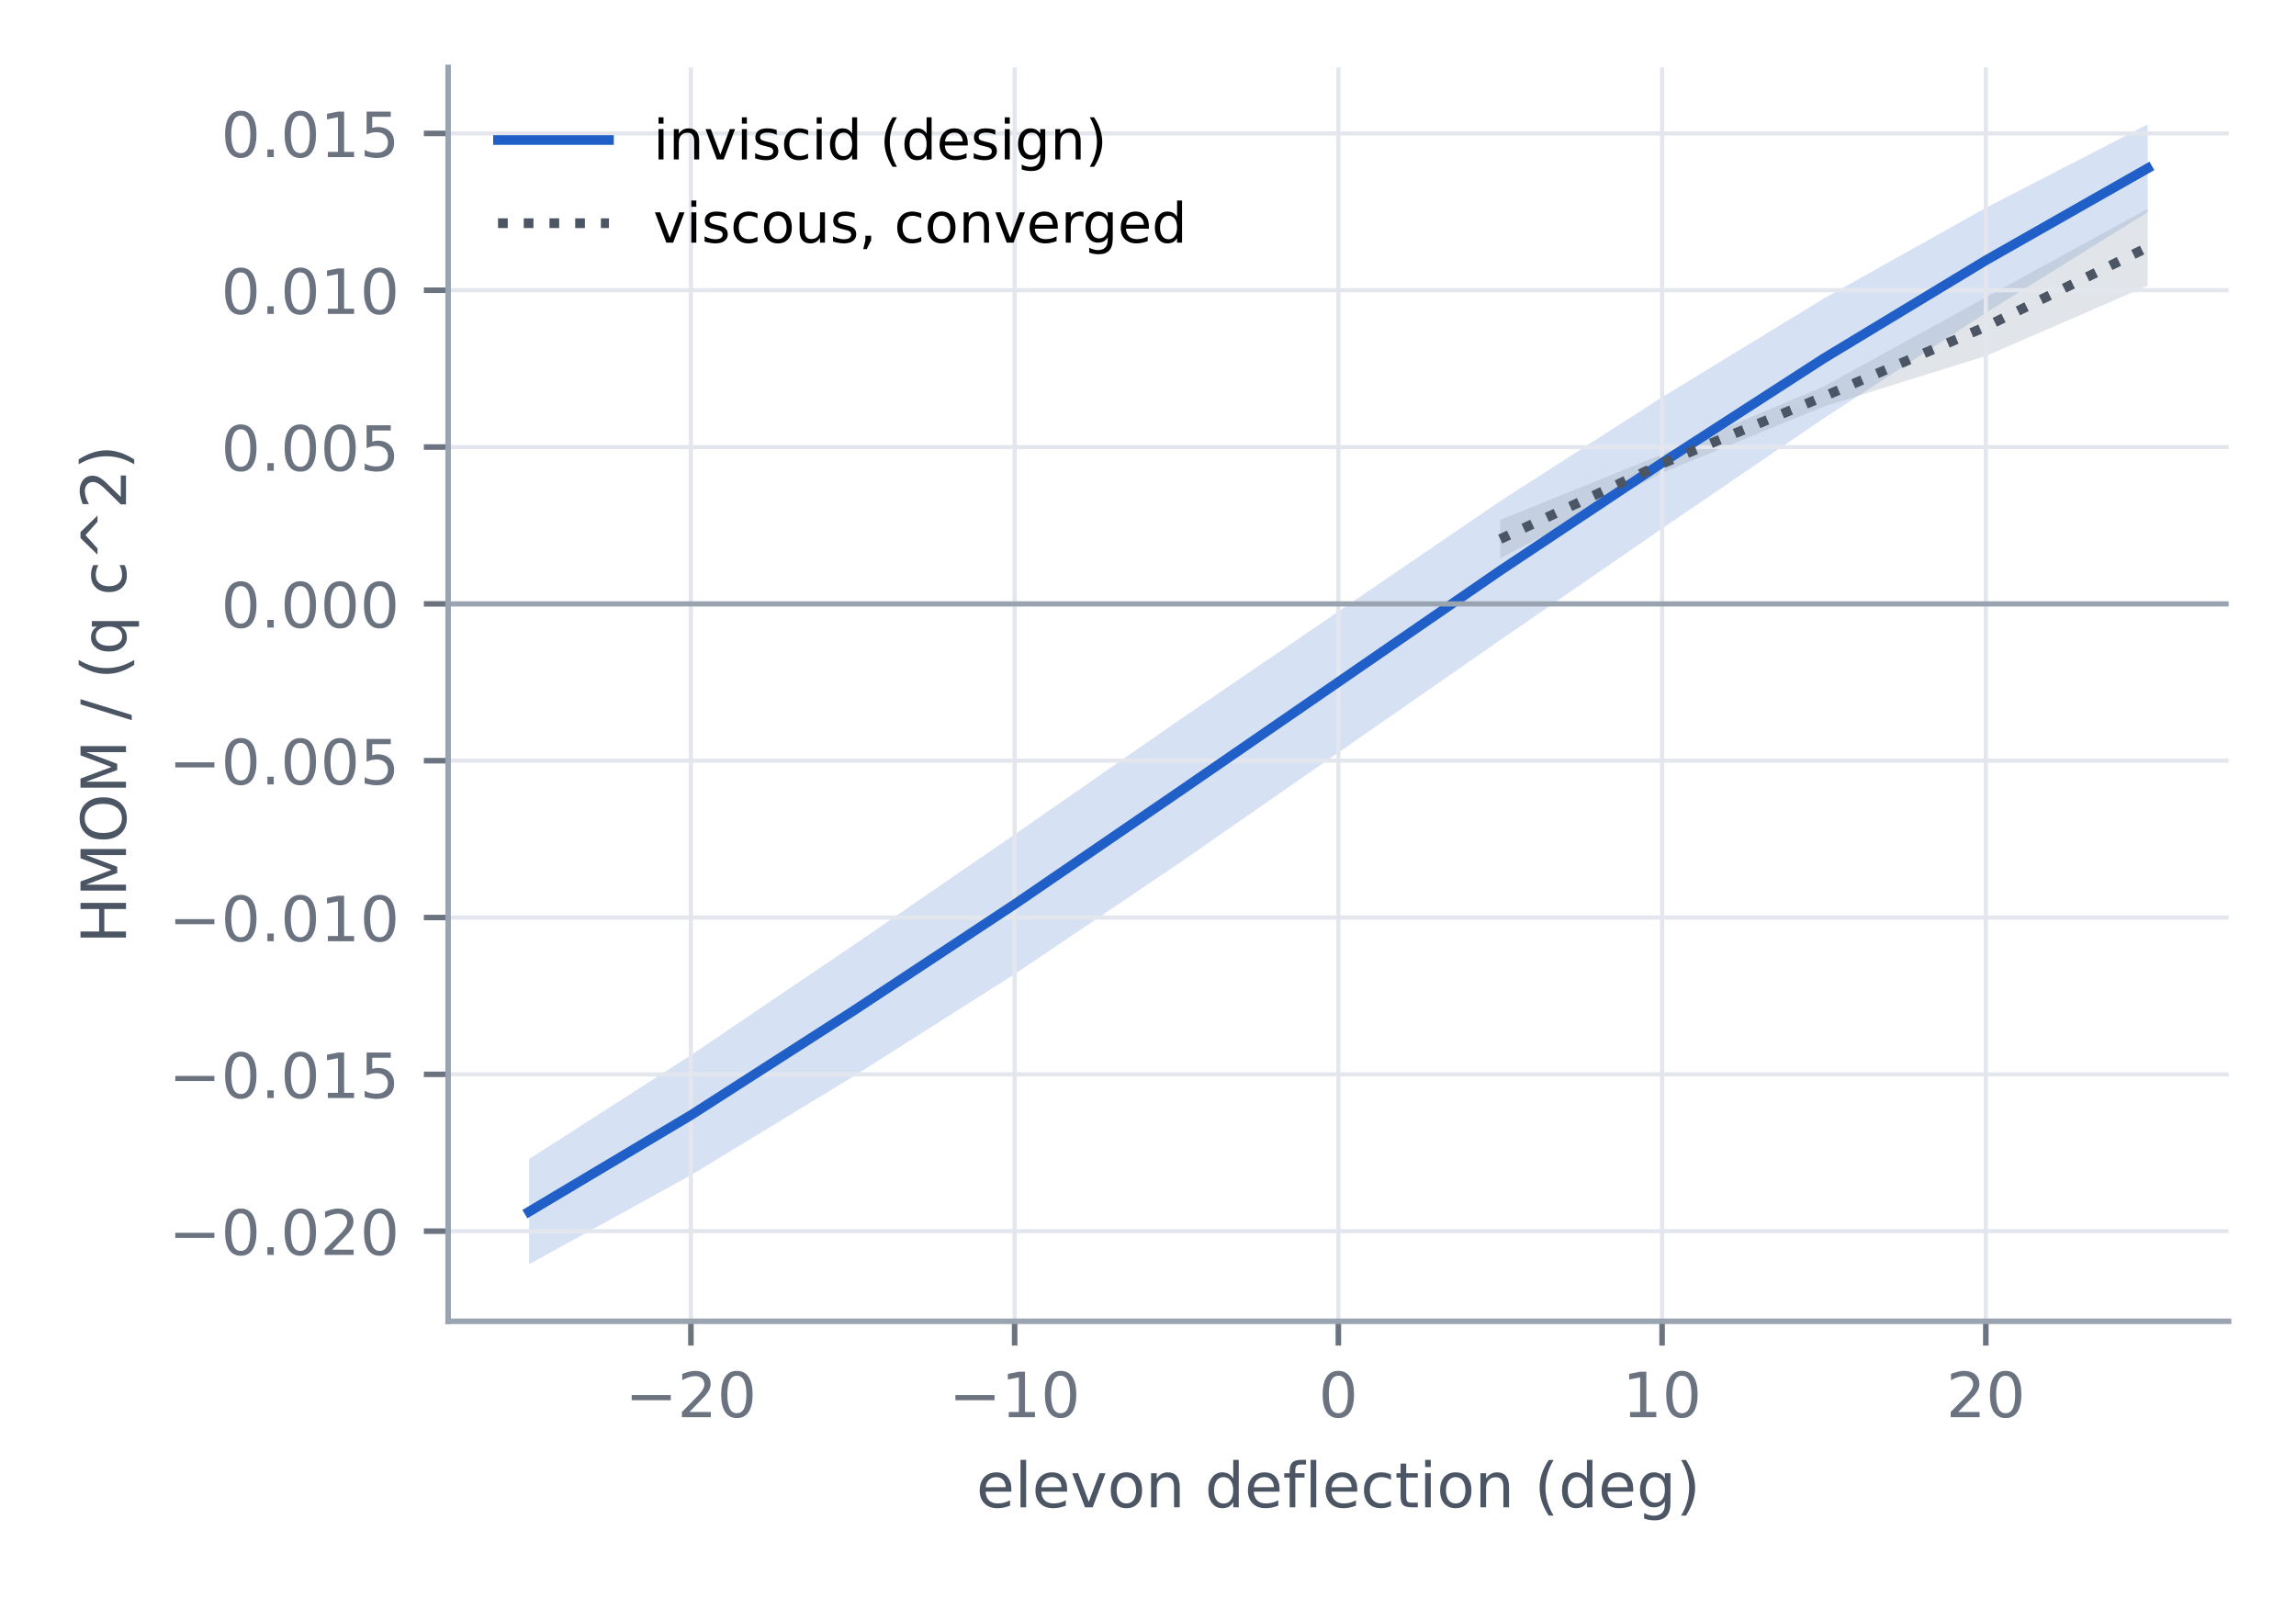
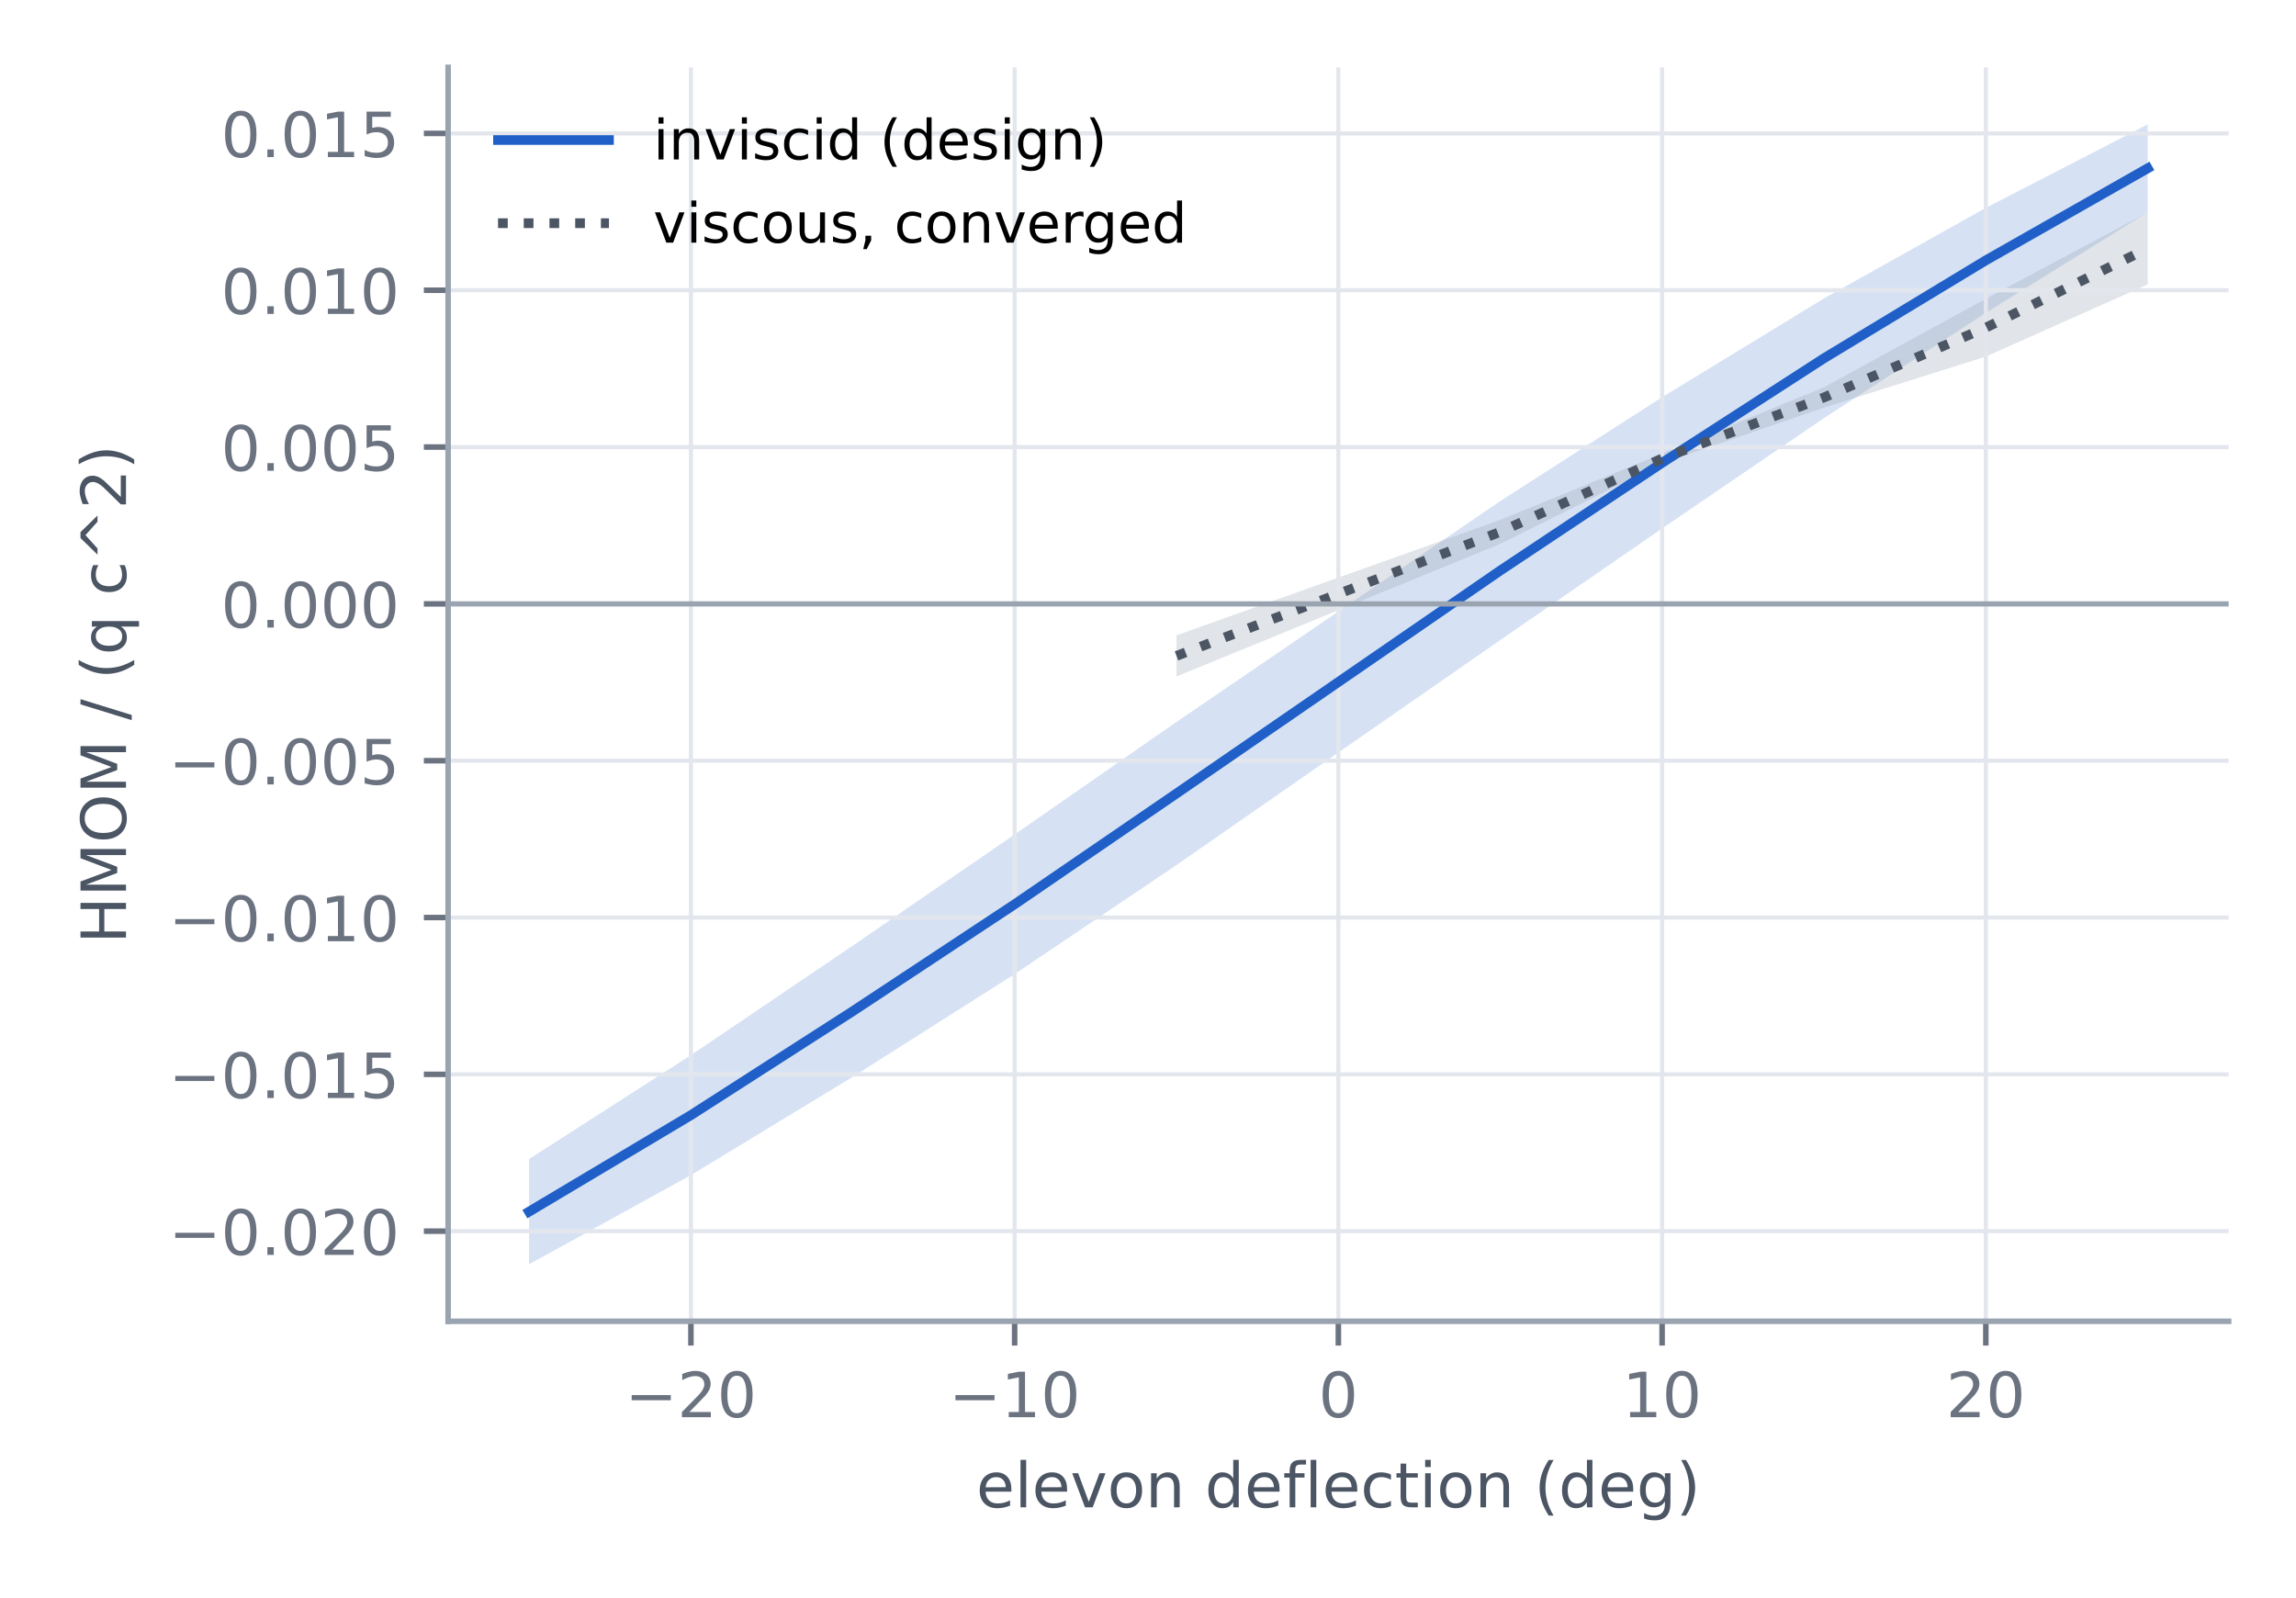
<svg xmlns="http://www.w3.org/2000/svg" xmlns:xlink="http://www.w3.org/1999/xlink" width="331.2pt" height="230.4pt" viewBox="0 0 331.2 230.4" version="1.1">
  <defs>
    <style type="text/css">*{stroke-linejoin: round; stroke-linecap: butt}</style>
  </defs>
  <g id="figure_1">
    <g id="patch_1">
      <path d="M 0 230.4  L 331.2 230.4  L 331.2 0  L 0 0  L 0 230.4  z " style="fill: none" />
    </g>
    <g id="axes_1">
      <g id="patch_2">
        <path d="M 64.642 190.598  L 321.48 190.598  L 321.48 9.72  L 64.642 9.72  L 64.642 190.598  z " style="fill: none" />
      </g>
      <g id="FillBetweenPolyCollection_1">
        <defs>
-           <path id="m51da258c77" d="M 76.317 -63.208  L 76.317 -48.024  L 99.665 -60.882  L 123.014 -75.066  L 146.363 -89.879  L 169.712 -105.619  L 216.41 -138.068  L 239.759 -154.166  L 263.108 -170.083  L 286.457 -185.271  L 309.806 -199.785  L 309.806 -212.458  L 309.806 -212.458  L 286.457 -200.419  L 263.108 -187.352  L 239.759 -173.105  L 216.41 -158.12  L 169.712 -126.26  L 146.363 -110.031  L 123.014 -93.992  L 99.665 -78.192  L 76.317 -63.208  z " />
+           <path id="m9143eabfc4" d="M 76.317 -63.208  L 76.317 -48.024  L 99.665 -60.882  L 123.014 -75.066  L 146.363 -89.879  L 169.712 -105.619  L 216.41 -138.068  L 239.759 -154.166  L 263.108 -170.083  L 286.457 -185.271  L 309.806 -199.785  L 309.806 -212.458  L 309.806 -212.458  L 286.457 -200.419  L 263.108 -187.352  L 239.759 -173.105  L 216.41 -158.12  L 169.712 -126.26  L 146.363 -110.031  L 123.014 -93.992  L 99.665 -78.192  L 76.317 -63.208  z " />
        </defs>
-         <g clip-path="url(#pc4d8ebea49)">
-           <use xlink:href="#m51da258c77" x="0" y="230.4" style="fill: #1f5fc7; fill-opacity: 0.18" />
+         <g clip-path="url(#p4a0871c050)">
+           <use xlink:href="#m9143eabfc4" x="0" y="230.4" style="fill: #1f5fc7; fill-opacity: 0.18" />
        </g>
      </g>
      <g id="FillBetweenPolyCollection_2">
        <defs>
-           <path id="mab01230060" d="M 216.41 -155.41  L 216.41 -149.85  L 239.759 -162.192  L 263.108 -171.766  L 286.457 -179.041  L 309.806 -189.185  L 309.806 -200.27  L 309.806 -200.27  L 286.457 -187.515  L 263.108 -174.662  L 239.759 -164.844  L 216.41 -155.41  z " />
+           <path id="mb68739d0bf" d="M 169.712 -138.756  L 169.712 -132.82  L 216.41 -151.945  L 239.759 -163.568  L 263.108 -171.599  L 286.457 -178.964  L 309.806 -189.375  L 309.806 -199.749  L 309.806 -199.749  L 286.457 -187.312  L 263.108 -174.535  L 239.759 -164.957  L 216.41 -155.406  L 169.712 -138.756  z " />
        </defs>
-         <g clip-path="url(#pc4d8ebea49)">
-           <use xlink:href="#mab01230060" x="0" y="230.4" style="fill: #9aa4b1; fill-opacity: 0.3" />
+         <g clip-path="url(#p4a0871c050)">
+           <use xlink:href="#mb68739d0bf" x="0" y="230.4" style="fill: #9aa4b1; fill-opacity: 0.3" />
        </g>
      </g>
      <g id="matplotlib.axis_1">
        <g id="xtick_1">
          <g id="line2d_1">
-             <path d="M 99.665 190.598  L 99.665 9.72  " clip-path="url(#pc4d8ebea49)" style="fill: none; stroke: #e3e7ed; stroke-width: 0.6; stroke-linecap: square" />
+             <path d="M 99.665 190.598  L 99.665 9.72  " clip-path="url(#p4a0871c050)" style="fill: none; stroke: #e3e7ed; stroke-width: 0.6; stroke-linecap: square" />
          </g>
          <g id="line2d_2">
            <defs>
-               <path id="m6fb54da2d5" d="M 0 0  L 0 3.5  " style="stroke: #6b7280; stroke-width: 0.8" />
+               <path id="m327c5e026a" d="M 0 0  L 0 3.5  " style="stroke: #6b7280; stroke-width: 0.8" />
            </defs>
            <g>
-               <use xlink:href="#m6fb54da2d5" x="99.665" y="190.598" style="fill: #6b7280; stroke: #6b7280; stroke-width: 0.8" />
+               <use xlink:href="#m327c5e026a" x="99.665" y="190.598" style="fill: #6b7280; stroke: #6b7280; stroke-width: 0.8" />
            </g>
          </g>
          <g id="text_1">
            <text style="font-size: 9px; font-family: 'IBM Plex Sans', 'DejaVu Sans'; text-anchor: middle; fill: #6b7280" x="99.665" y="204.436" transform="rotate(-0 99.66546 204.4358)">−20</text>
          </g>
        </g>
        <g id="xtick_2">
          <g id="line2d_3">
-             <path d="M 146.363 190.598  L 146.363 9.72  " clip-path="url(#pc4d8ebea49)" style="fill: none; stroke: #e3e7ed; stroke-width: 0.6; stroke-linecap: square" />
+             <path d="M 146.363 190.598  L 146.363 9.72  " clip-path="url(#p4a0871c050)" style="fill: none; stroke: #e3e7ed; stroke-width: 0.6; stroke-linecap: square" />
          </g>
          <g id="line2d_4">
            <g>
-               <use xlink:href="#m6fb54da2d5" x="146.363" y="190.598" style="fill: #6b7280; stroke: #6b7280; stroke-width: 0.8" />
+               <use xlink:href="#m327c5e026a" x="146.363" y="190.598" style="fill: #6b7280; stroke: #6b7280; stroke-width: 0.8" />
            </g>
          </g>
          <g id="text_2">
            <text style="font-size: 9px; font-family: 'IBM Plex Sans', 'DejaVu Sans'; text-anchor: middle; fill: #6b7280" x="146.363" y="204.436" transform="rotate(-0 146.3633 204.4358)">−10</text>
          </g>
        </g>
        <g id="xtick_3">
          <g id="line2d_5">
-             <path d="M 193.061 190.598  L 193.061 9.72  " clip-path="url(#pc4d8ebea49)" style="fill: none; stroke: #e3e7ed; stroke-width: 0.6; stroke-linecap: square" />
+             <path d="M 193.061 190.598  L 193.061 9.72  " clip-path="url(#p4a0871c050)" style="fill: none; stroke: #e3e7ed; stroke-width: 0.6; stroke-linecap: square" />
          </g>
          <g id="line2d_6">
            <g>
-               <use xlink:href="#m6fb54da2d5" x="193.061" y="190.598" style="fill: #6b7280; stroke: #6b7280; stroke-width: 0.8" />
+               <use xlink:href="#m327c5e026a" x="193.061" y="190.598" style="fill: #6b7280; stroke: #6b7280; stroke-width: 0.8" />
            </g>
          </g>
          <g id="text_3">
            <text style="font-size: 9px; font-family: 'IBM Plex Sans', 'DejaVu Sans'; text-anchor: middle; fill: #6b7280" x="193.061" y="204.436" transform="rotate(-0 193.0611 204.4358)">0</text>
          </g>
        </g>
        <g id="xtick_4">
          <g id="line2d_7">
-             <path d="M 239.759 190.598  L 239.759 9.72  " clip-path="url(#pc4d8ebea49)" style="fill: none; stroke: #e3e7ed; stroke-width: 0.6; stroke-linecap: square" />
+             <path d="M 239.759 190.598  L 239.759 9.72  " clip-path="url(#p4a0871c050)" style="fill: none; stroke: #e3e7ed; stroke-width: 0.6; stroke-linecap: square" />
          </g>
          <g id="line2d_8">
            <g>
-               <use xlink:href="#m6fb54da2d5" x="239.759" y="190.598" style="fill: #6b7280; stroke: #6b7280; stroke-width: 0.8" />
+               <use xlink:href="#m327c5e026a" x="239.759" y="190.598" style="fill: #6b7280; stroke: #6b7280; stroke-width: 0.8" />
            </g>
          </g>
          <g id="text_4">
            <text style="font-size: 9px; font-family: 'IBM Plex Sans', 'DejaVu Sans'; text-anchor: middle; fill: #6b7280" x="239.759" y="204.436" transform="rotate(-0 239.7589 204.4358)">10</text>
          </g>
        </g>
        <g id="xtick_5">
          <g id="line2d_9">
-             <path d="M 286.457 190.598  L 286.457 9.72  " clip-path="url(#pc4d8ebea49)" style="fill: none; stroke: #e3e7ed; stroke-width: 0.6; stroke-linecap: square" />
+             <path d="M 286.457 190.598  L 286.457 9.72  " clip-path="url(#p4a0871c050)" style="fill: none; stroke: #e3e7ed; stroke-width: 0.6; stroke-linecap: square" />
          </g>
          <g id="line2d_10">
            <g>
-               <use xlink:href="#m6fb54da2d5" x="286.457" y="190.598" style="fill: #6b7280; stroke: #6b7280; stroke-width: 0.8" />
+               <use xlink:href="#m327c5e026a" x="286.457" y="190.598" style="fill: #6b7280; stroke: #6b7280; stroke-width: 0.8" />
            </g>
          </g>
          <g id="text_5">
            <text style="font-size: 9px; font-family: 'IBM Plex Sans', 'DejaVu Sans'; text-anchor: middle; fill: #6b7280" x="286.457" y="204.436" transform="rotate(-0 286.4567 204.4358)">20</text>
          </g>
        </g>
        <g id="text_6">
          <text style="font-size: 9px; font-family: 'IBM Plex Sans', 'DejaVu Sans'; text-anchor: middle; fill: #4b5563" x="193.061" y="217.436" transform="rotate(-0 193.0611 217.4365)">elevon deflection (deg)</text>
        </g>
      </g>
      <g id="matplotlib.axis_2">
        <g id="ytick_1">
          <g id="line2d_11">
-             <path d="M 64.642 177.598  L 321.48 177.598  " clip-path="url(#pc4d8ebea49)" style="fill: none; stroke: #e3e7ed; stroke-width: 0.6; stroke-linecap: square" />
+             <path d="M 64.642 177.598  L 321.48 177.598  " clip-path="url(#p4a0871c050)" style="fill: none; stroke: #e3e7ed; stroke-width: 0.6; stroke-linecap: square" />
          </g>
          <g id="line2d_12">
            <defs>
-               <path id="mcf200c11d7" d="M 0 0  L -3.5 0  " style="stroke: #6b7280; stroke-width: 0.8" />
+               <path id="m0f9dbb1926" d="M 0 0  L -3.5 0  " style="stroke: #6b7280; stroke-width: 0.8" />
            </defs>
            <g>
-               <use xlink:href="#mcf200c11d7" x="64.642" y="177.598" style="fill: #6b7280; stroke: #6b7280; stroke-width: 0.8" />
+               <use xlink:href="#m0f9dbb1926" x="64.642" y="177.598" style="fill: #6b7280; stroke: #6b7280; stroke-width: 0.8" />
            </g>
          </g>
          <g id="text_7">
            <text style="font-size: 9px; font-family: 'IBM Plex Sans', 'DejaVu Sans'; text-anchor: end; fill: #6b7280" x="57.642" y="181.017" transform="rotate(-0 57.64211 181.0174)">−0.020</text>
          </g>
        </g>
        <g id="ytick_2">
          <g id="line2d_13">
-             <path d="M 64.642 154.976  L 321.48 154.976  " clip-path="url(#pc4d8ebea49)" style="fill: none; stroke: #e3e7ed; stroke-width: 0.6; stroke-linecap: square" />
+             <path d="M 64.642 154.976  L 321.48 154.976  " clip-path="url(#p4a0871c050)" style="fill: none; stroke: #e3e7ed; stroke-width: 0.6; stroke-linecap: square" />
          </g>
          <g id="line2d_14">
            <g>
-               <use xlink:href="#mcf200c11d7" x="64.642" y="154.976" style="fill: #6b7280; stroke: #6b7280; stroke-width: 0.8" />
+               <use xlink:href="#m0f9dbb1926" x="64.642" y="154.976" style="fill: #6b7280; stroke: #6b7280; stroke-width: 0.8" />
            </g>
          </g>
          <g id="text_8">
            <text style="font-size: 9px; font-family: 'IBM Plex Sans', 'DejaVu Sans'; text-anchor: end; fill: #6b7280" x="57.642" y="158.395" transform="rotate(-0 57.64211 158.3954)">−0.015</text>
          </g>
        </g>
        <g id="ytick_3">
          <g id="line2d_15">
-             <path d="M 64.642 132.355  L 321.48 132.355  " clip-path="url(#pc4d8ebea49)" style="fill: none; stroke: #e3e7ed; stroke-width: 0.6; stroke-linecap: square" />
+             <path d="M 64.642 132.355  L 321.48 132.355  " clip-path="url(#p4a0871c050)" style="fill: none; stroke: #e3e7ed; stroke-width: 0.6; stroke-linecap: square" />
          </g>
          <g id="line2d_16">
            <g>
-               <use xlink:href="#mcf200c11d7" x="64.642" y="132.355" style="fill: #6b7280; stroke: #6b7280; stroke-width: 0.8" />
+               <use xlink:href="#m0f9dbb1926" x="64.642" y="132.355" style="fill: #6b7280; stroke: #6b7280; stroke-width: 0.8" />
            </g>
          </g>
          <g id="text_9">
            <text style="font-size: 9px; font-family: 'IBM Plex Sans', 'DejaVu Sans'; text-anchor: end; fill: #6b7280" x="57.642" y="135.773" transform="rotate(-0 57.64211 135.7735)">−0.010</text>
          </g>
        </g>
        <g id="ytick_4">
          <g id="line2d_17">
-             <path d="M 64.642 109.733  L 321.48 109.733  " clip-path="url(#pc4d8ebea49)" style="fill: none; stroke: #e3e7ed; stroke-width: 0.6; stroke-linecap: square" />
+             <path d="M 64.642 109.733  L 321.48 109.733  " clip-path="url(#p4a0871c050)" style="fill: none; stroke: #e3e7ed; stroke-width: 0.6; stroke-linecap: square" />
          </g>
          <g id="line2d_18">
            <g>
-               <use xlink:href="#mcf200c11d7" x="64.642" y="109.733" style="fill: #6b7280; stroke: #6b7280; stroke-width: 0.8" />
+               <use xlink:href="#m0f9dbb1926" x="64.642" y="109.733" style="fill: #6b7280; stroke: #6b7280; stroke-width: 0.8" />
            </g>
          </g>
          <g id="text_10">
            <text style="font-size: 9px; font-family: 'IBM Plex Sans', 'DejaVu Sans'; text-anchor: end; fill: #6b7280" x="57.642" y="113.152" transform="rotate(-0 57.64211 113.1515)">−0.005</text>
          </g>
        </g>
        <g id="ytick_5">
          <g id="line2d_19">
-             <path d="M 64.642 87.111  L 321.48 87.111  " clip-path="url(#pc4d8ebea49)" style="fill: none; stroke: #e3e7ed; stroke-width: 0.6; stroke-linecap: square" />
+             <path d="M 64.642 87.111  L 321.48 87.111  " clip-path="url(#p4a0871c050)" style="fill: none; stroke: #e3e7ed; stroke-width: 0.6; stroke-linecap: square" />
          </g>
          <g id="line2d_20">
            <g>
-               <use xlink:href="#mcf200c11d7" x="64.642" y="87.111" style="fill: #6b7280; stroke: #6b7280; stroke-width: 0.8" />
+               <use xlink:href="#m0f9dbb1926" x="64.642" y="87.111" style="fill: #6b7280; stroke: #6b7280; stroke-width: 0.8" />
            </g>
          </g>
          <g id="text_11">
            <text style="font-size: 9px; font-family: 'IBM Plex Sans', 'DejaVu Sans'; text-anchor: end; fill: #6b7280" x="57.642" y="90.53" transform="rotate(-0 57.64211 90.52955)">0.000</text>
          </g>
        </g>
        <g id="ytick_6">
          <g id="line2d_21">
-             <path d="M 64.642 64.489  L 321.48 64.489  " clip-path="url(#pc4d8ebea49)" style="fill: none; stroke: #e3e7ed; stroke-width: 0.6; stroke-linecap: square" />
+             <path d="M 64.642 64.489  L 321.48 64.489  " clip-path="url(#p4a0871c050)" style="fill: none; stroke: #e3e7ed; stroke-width: 0.6; stroke-linecap: square" />
          </g>
          <g id="line2d_22">
            <g>
-               <use xlink:href="#mcf200c11d7" x="64.642" y="64.489" style="fill: #6b7280; stroke: #6b7280; stroke-width: 0.8" />
+               <use xlink:href="#m0f9dbb1926" x="64.642" y="64.489" style="fill: #6b7280; stroke: #6b7280; stroke-width: 0.8" />
            </g>
          </g>
          <g id="text_12">
            <text style="font-size: 9px; font-family: 'IBM Plex Sans', 'DejaVu Sans'; text-anchor: end; fill: #6b7280" x="57.642" y="67.908" transform="rotate(-0 57.64211 67.9076)">0.005</text>
          </g>
        </g>
        <g id="ytick_7">
          <g id="line2d_23">
-             <path d="M 64.642 41.867  L 321.48 41.867  " clip-path="url(#pc4d8ebea49)" style="fill: none; stroke: #e3e7ed; stroke-width: 0.6; stroke-linecap: square" />
+             <path d="M 64.642 41.867  L 321.48 41.867  " clip-path="url(#p4a0871c050)" style="fill: none; stroke: #e3e7ed; stroke-width: 0.6; stroke-linecap: square" />
          </g>
          <g id="line2d_24">
            <g>
-               <use xlink:href="#mcf200c11d7" x="64.642" y="41.867" style="fill: #6b7280; stroke: #6b7280; stroke-width: 0.8" />
+               <use xlink:href="#m0f9dbb1926" x="64.642" y="41.867" style="fill: #6b7280; stroke: #6b7280; stroke-width: 0.8" />
            </g>
          </g>
          <g id="text_13">
            <text style="font-size: 9px; font-family: 'IBM Plex Sans', 'DejaVu Sans'; text-anchor: end; fill: #6b7280" x="57.642" y="45.286" transform="rotate(-0 57.64211 45.28564)">0.010</text>
          </g>
        </g>
        <g id="ytick_8">
          <g id="line2d_25">
-             <path d="M 64.642 19.245  L 321.48 19.245  " clip-path="url(#pc4d8ebea49)" style="fill: none; stroke: #e3e7ed; stroke-width: 0.6; stroke-linecap: square" />
+             <path d="M 64.642 19.245  L 321.48 19.245  " clip-path="url(#p4a0871c050)" style="fill: none; stroke: #e3e7ed; stroke-width: 0.6; stroke-linecap: square" />
          </g>
          <g id="line2d_26">
            <g>
-               <use xlink:href="#mcf200c11d7" x="64.642" y="19.245" style="fill: #6b7280; stroke: #6b7280; stroke-width: 0.8" />
+               <use xlink:href="#m0f9dbb1926" x="64.642" y="19.245" style="fill: #6b7280; stroke: #6b7280; stroke-width: 0.8" />
            </g>
          </g>
          <g id="text_14">
            <text style="font-size: 9px; font-family: 'IBM Plex Sans', 'DejaVu Sans'; text-anchor: end; fill: #6b7280" x="57.642" y="22.664" transform="rotate(-0 57.64211 22.66369)">0.015</text>
          </g>
        </g>
        <g id="text_15">
          <text style="font-size: 9px; font-family: 'IBM Plex Sans', 'DejaVu Sans'; text-anchor: middle; fill: #4b5563" x="18.173" y="100.159" transform="rotate(-90 18.17297 100.1589)">HMOM / (q c^2)</text>
        </g>
      </g>
      <g id="line2d_27">
-         <path d="M 76.317 174.784  L 99.665 160.863  L 123.014 145.871  L 146.363 130.445  L 169.712 114.461  L 216.41 82.306  L 239.759 66.764  L 263.108 51.682  L 286.457 37.555  L 309.806 24.278  " clip-path="url(#pc4d8ebea49)" style="fill: none; stroke: #1f5fc7; stroke-width: 1.4; stroke-linecap: square" />
+         <path d="M 76.317 174.784  L 99.665 160.863  L 123.014 145.871  L 146.363 130.445  L 169.712 114.461  L 216.41 82.306  L 239.759 66.764  L 263.108 51.682  L 286.457 37.555  L 309.806 24.278  " clip-path="url(#p4a0871c050)" style="fill: none; stroke: #1f5fc7; stroke-width: 1.4; stroke-linecap: square" />
      </g>
      <g id="line2d_28">
-         <path d="M 216.41 77.77  L 239.759 66.882  L 263.108 57.186  L 286.457 47.122  L 309.806 35.673  " clip-path="url(#pc4d8ebea49)" style="fill: none; stroke-dasharray: 1.4,2.31; stroke-dashoffset: 0; stroke: #4b5563; stroke-width: 1.4" />
+         <path d="M 169.712 94.612  L 216.41 76.725  L 239.759 66.138  L 263.108 57.333  L 286.457 47.262  L 309.806 35.838  " clip-path="url(#p4a0871c050)" style="fill: none; stroke-dasharray: 1.4,2.31; stroke-dashoffset: 0; stroke: #4b5563; stroke-width: 1.4" />
      </g>
      <g id="line2d_29">
-         <path d="M 64.642 87.111  L 321.48 87.111  " clip-path="url(#pc4d8ebea49)" style="fill: none; stroke: #9aa4b1; stroke-width: 0.75; stroke-linecap: square" />
+         <path d="M 64.642 87.111  L 321.48 87.111  " clip-path="url(#p4a0871c050)" style="fill: none; stroke: #9aa4b1; stroke-width: 0.75; stroke-linecap: square" />
      </g>
      <g id="patch_3">
        <path d="M 64.642 190.598  L 64.642 9.72  " style="fill: none; stroke: #9aa4b1; stroke-width: 0.8; stroke-linejoin: miter; stroke-linecap: square" />
      </g>
      <g id="patch_4">
        <path d="M 64.642 190.598  L 321.48 190.598  " style="fill: none; stroke: #9aa4b1; stroke-width: 0.8; stroke-linejoin: miter; stroke-linecap: square" />
      </g>
      <g id="legend_1">
        <g id="line2d_30">
          <path d="M 71.842 20.199  L 79.842 20.199  L 87.842 20.199  " style="fill: none; stroke: #1f5fc7; stroke-width: 1.4; stroke-linecap: square" />
        </g>
        <g id="text_16">
          <text style="font-size: 8px; font-family: 'IBM Plex Sans', 'DejaVu Sans'; text-anchor: start" x="94.242" y="22.999" transform="rotate(-0 94.24211 22.99875)">inviscid (design)</text>
        </g>
        <g id="line2d_31">
          <path d="M 71.842 32.199  L 79.842 32.199  L 87.842 32.199  " style="fill: none; stroke-dasharray: 1.4,2.31; stroke-dashoffset: 0; stroke: #4b5563; stroke-width: 1.4" />
        </g>
        <g id="text_17">
          <text style="font-size: 8px; font-family: 'IBM Plex Sans', 'DejaVu Sans'; text-anchor: start" x="94.242" y="34.999" transform="rotate(-0 94.24211 34.99938)">viscous, converged</text>
        </g>
      </g>
    </g>
  </g>
  <defs>
-     <clipPath id="pc4d8ebea49">
+     <clipPath id="p4a0871c050">
      <rect x="64.642" y="9.72" width="256.838" height="180.878" />
    </clipPath>
  </defs>
</svg>
